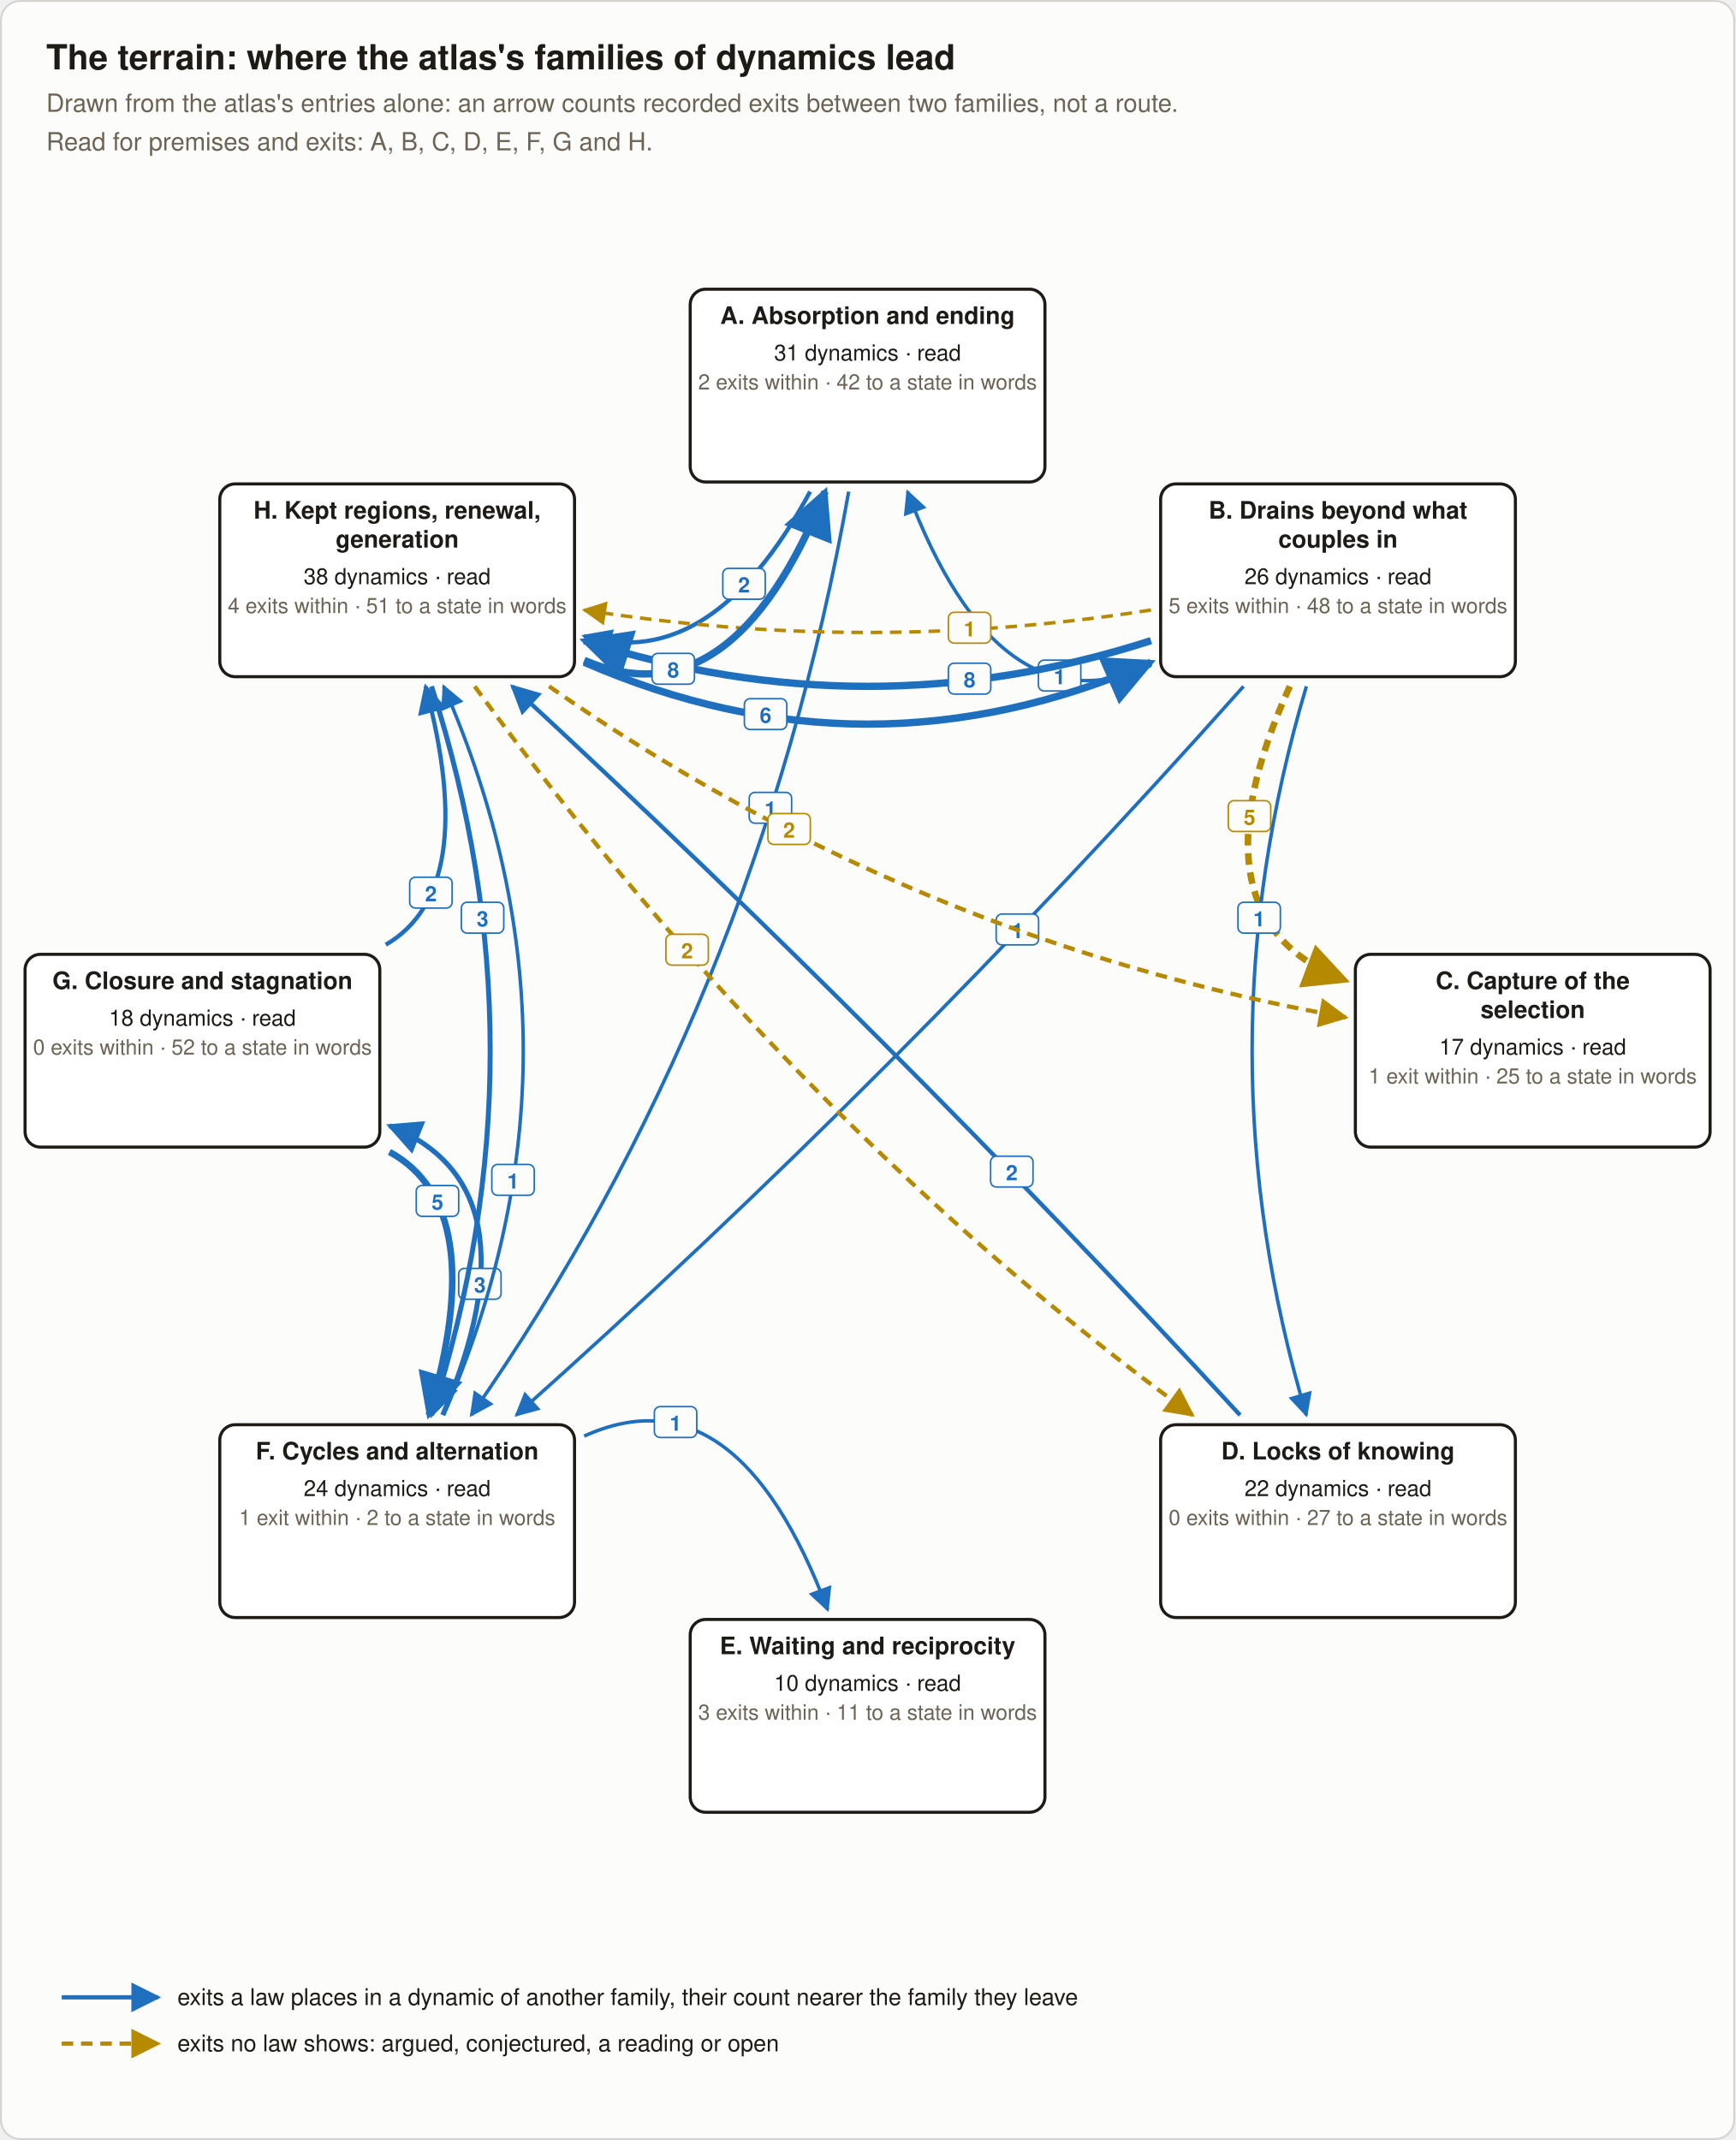
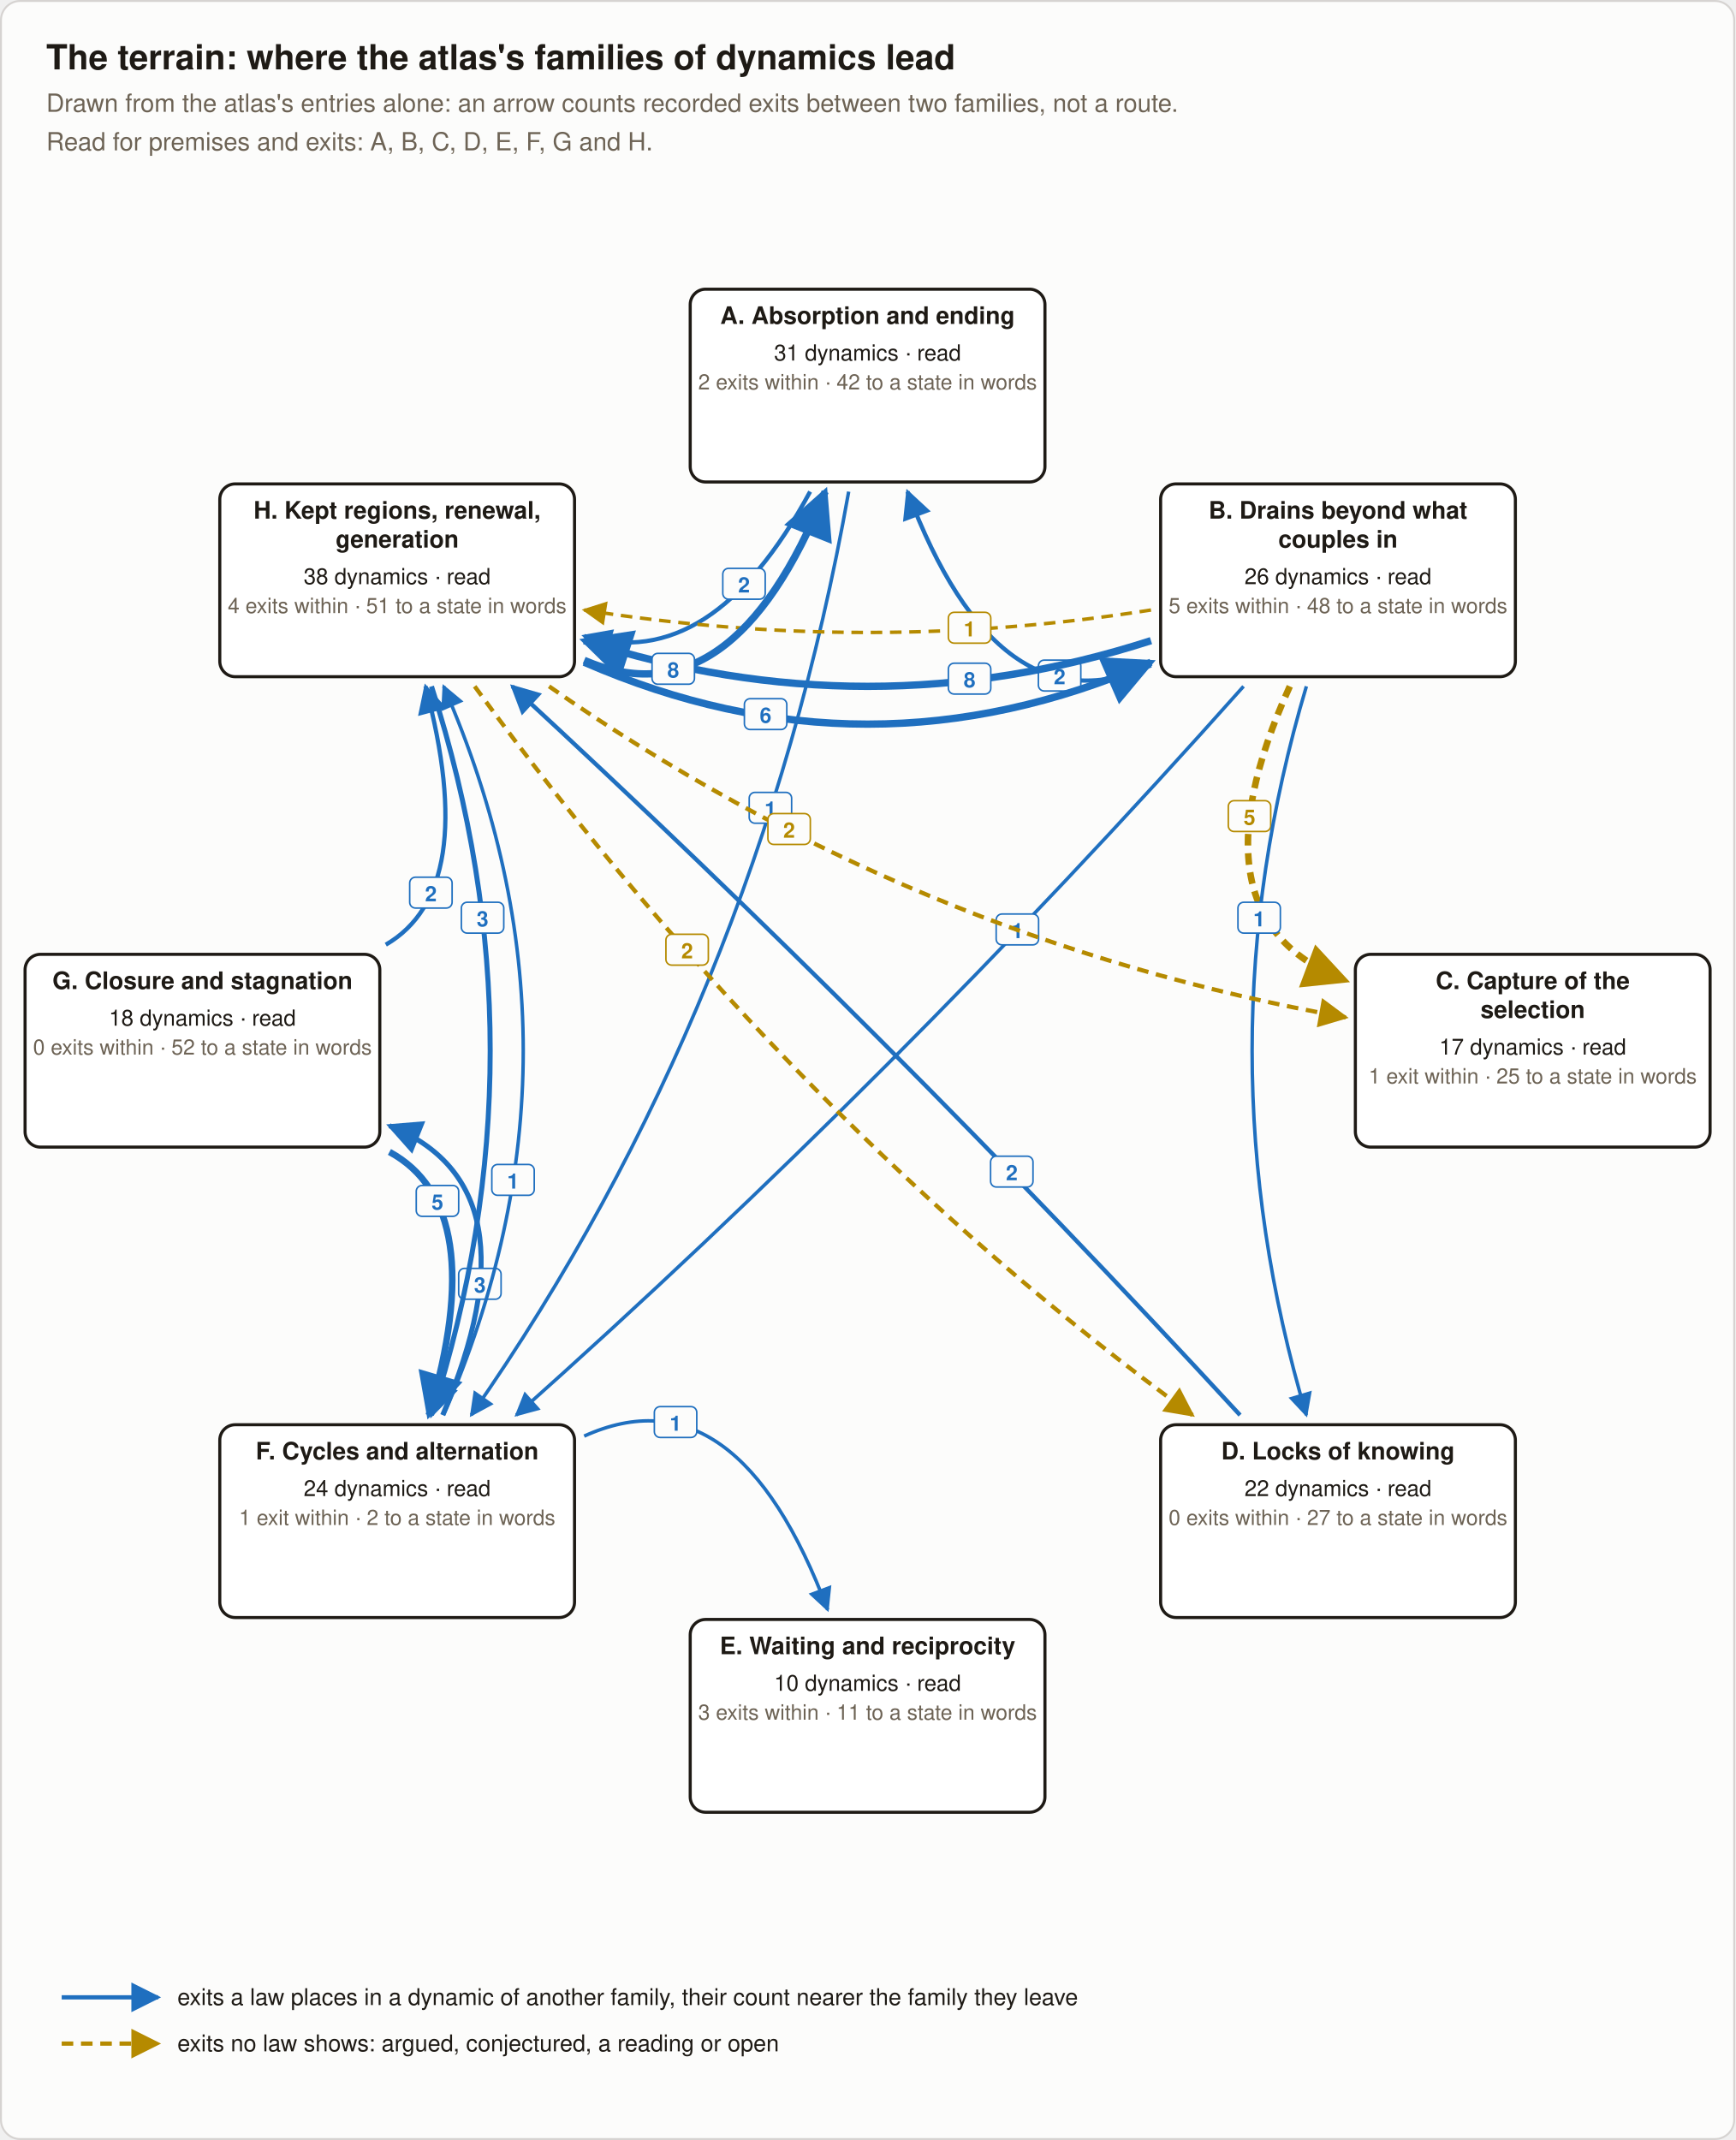
<svg xmlns="http://www.w3.org/2000/svg" viewBox="0 0 900 1110" width="900" height="1110" role="img" aria-labelledby="ts-title ts-desc" font-family="Helvetica, Arial, 'PingFang SC', 'Hiragino Sans GB', 'Noto Sans CJK SC', sans-serif">
  <defs>
    <marker id="ts-law" viewBox="0 0 10 10" refX="9" refY="5" markerWidth="7" markerHeight="7" orient="auto-start-reverse">
      <path d="M0,0 L10,5 L0,10 z" fill="#1f6fbf" />
    </marker>
    <marker id="ts-reading" viewBox="0 0 10 10" refX="9" refY="5" markerWidth="7" markerHeight="7" orient="auto-start-reverse">
      <path d="M0,0 L10,5 L0,10 z" fill="#b58a00" />
    </marker>
  </defs>
  <rect x="0.5" y="0.5" width="899" height="1109" rx="10" fill="#fcfcfb" stroke="#d6d3d1" />
  <text x="24.0" y="36.0" font-size="18" font-weight="bold" text-anchor="start" fill="#1e1a15">The terrain: where the atlas's families of dynamics lead</text>
  <text x="24.0" y="58.0" font-size="13" text-anchor="start" fill="#6d6355">Drawn from the atlas's entries alone: an arrow counts recorded exits between two families, not a route.</text>
  <text x="24.0" y="78.0" font-size="13" text-anchor="start" fill="#6d6355">Read for premises and exits: A, B, C, D, E, F, G and H.</text>
  <path d="M440.2,255.0 Q392.9,521.3 244.4,734.0" fill="none" stroke="#1f6fbf" stroke-width="1.8" marker-end="url(#ts-law)" />
  <rect x="388.6" y="411.0" width="22" height="16" rx="3" fill="#fcfcfb" stroke="#1f6fbf" stroke-width="0.8" />
  <text x="399.6" y="423.5" font-size="11" font-weight="bold" text-anchor="middle" fill="#1f6fbf">1</text>
  <path d="M420.2,255.0 Q369.0,349.5 303.0,329.9" fill="none" stroke="#1f6fbf" stroke-width="2.2" marker-end="url(#ts-law)" />
  <rect x="374.9" y="294.8" width="22" height="16" rx="3" fill="#fcfcfb" stroke="#1f6fbf" stroke-width="0.8" />
  <text x="385.9" y="307.3" font-size="11" font-weight="bold" text-anchor="middle" fill="#1f6fbf">2</text>
-   <path d="M597.0,345.1 Q518.0,380.9 470.7,255.0" fill="none" stroke="#1f6fbf" stroke-width="1.8" marker-end="url(#ts-law)" />
+   <path d="M597.0,345.1 Q518.0,380.9 470.7,255.0" fill="none" stroke="#1f6fbf" stroke-width="2.2" marker-end="url(#ts-law)" />
  <rect x="538.6" y="342.4" width="22" height="16" rx="3" fill="#fcfcfb" stroke="#1f6fbf" stroke-width="0.8" />
-   <text x="549.6" y="354.9" font-size="11" font-weight="bold" text-anchor="middle" fill="#1f6fbf">1</text>
+   <text x="549.6" y="354.9" font-size="11" font-weight="bold" text-anchor="middle" fill="#1f6fbf">2</text>
  <path d="M669.0,356.0 Q614.1,477.0 698.0,508.6" fill="none" stroke="#b58a00" stroke-width="3.4" stroke-dasharray="6 4" marker-end="url(#ts-reading)" />
  <rect x="637.1" y="415.3" width="22" height="16" rx="3" fill="#fcfcfb" stroke="#b58a00" stroke-width="0.8" />
  <text x="648.1" y="427.8" font-size="11" font-weight="bold" text-anchor="middle" fill="#b58a00">5</text>
  <path d="M677.6,356.0 Q621.3,545.0 677.6,734.0" fill="none" stroke="#1f6fbf" stroke-width="1.8" marker-end="url(#ts-law)" />
  <rect x="642.1" y="468.0" width="22" height="16" rx="3" fill="#fcfcfb" stroke="#1f6fbf" stroke-width="0.8" />
  <text x="653.1" y="480.5" font-size="11" font-weight="bold" text-anchor="middle" fill="#1f6fbf">1</text>
  <path d="M645.0,356.0 Q464.1,559.1 267.8,734.0" fill="none" stroke="#1f6fbf" stroke-width="1.8" marker-end="url(#ts-law)" />
  <rect x="516.7" y="474.1" width="22" height="16" rx="3" fill="#fcfcfb" stroke="#1f6fbf" stroke-width="0.8" />
  <text x="527.7" y="486.6" font-size="11" font-weight="bold" text-anchor="middle" fill="#1f6fbf">1</text>
  <path d="M597.0,332.3 Q450.0,379.7 303.0,332.3" fill="none" stroke="#1f6fbf" stroke-width="3.8" marker-end="url(#ts-law)" />
  <rect x="491.9" y="344.0" width="22" height="16" rx="3" fill="#fcfcfb" stroke="#1f6fbf" stroke-width="0.8" />
  <text x="502.9" y="356.5" font-size="11" font-weight="bold" text-anchor="middle" fill="#1f6fbf">8</text>
  <path d="M597.0,316.4 Q450.0,339.7 303.0,316.4" fill="none" stroke="#b58a00" stroke-width="1.8" stroke-dasharray="6 4" marker-end="url(#ts-reading)" />
  <rect x="491.9" y="317.6" width="22" height="16" rx="3" fill="#fcfcfb" stroke="#b58a00" stroke-width="0.8" />
  <text x="502.9" y="330.1" font-size="11" font-weight="bold" text-anchor="middle" fill="#b58a00">1</text>
  <path d="M643.2,734.0 Q459.9,535.1 265.7,356.0" fill="none" stroke="#1f6fbf" stroke-width="2.2" marker-end="url(#ts-law)" />
  <rect x="513.8" y="599.7" width="22" height="16" rx="3" fill="#fcfcfb" stroke="#1f6fbf" stroke-width="0.8" />
  <text x="524.8" y="612.2" font-size="11" font-weight="bold" text-anchor="middle" fill="#1f6fbf">2</text>
  <path d="M303.0,744.9 Q382.0,709.1 429.3,835.0" fill="none" stroke="#1f6fbf" stroke-width="1.8" marker-end="url(#ts-law)" />
  <rect x="339.4" y="729.6" width="22" height="16" rx="3" fill="#fcfcfb" stroke="#1f6fbf" stroke-width="0.8" />
  <text x="350.4" y="742.1" font-size="11" font-weight="bold" text-anchor="middle" fill="#1f6fbf">1</text>
  <path d="M229.6,734.0 Q280.4,615.3 202.0,583.9" fill="none" stroke="#1f6fbf" stroke-width="2.6" marker-end="url(#ts-law)" />
  <rect x="237.9" y="657.9" width="22" height="16" rx="3" fill="#fcfcfb" stroke="#1f6fbf" stroke-width="0.8" />
  <text x="248.9" y="670.4" font-size="11" font-weight="bold" text-anchor="middle" fill="#1f6fbf">3</text>
  <path d="M230.1,734.0 Q312.7,545.0 230.1,356.0" fill="none" stroke="#1f6fbf" stroke-width="1.8" marker-end="url(#ts-law)" />
  <rect x="255.1" y="604.0" width="22" height="16" rx="3" fill="#fcfcfb" stroke="#1f6fbf" stroke-width="0.8" />
  <text x="266.1" y="616.5" font-size="11" font-weight="bold" text-anchor="middle" fill="#1f6fbf">1</text>
  <path d="M202.0,597.5 Q254.5,626.0 222.4,734.0" fill="none" stroke="#1f6fbf" stroke-width="3.4" marker-end="url(#ts-law)" />
  <rect x="215.9" y="614.9" width="22" height="16" rx="3" fill="#fcfcfb" stroke="#1f6fbf" stroke-width="0.8" />
  <text x="226.9" y="627.4" font-size="11" font-weight="bold" text-anchor="middle" fill="#1f6fbf">5</text>
  <path d="M200.1,490.0 Q248.9,461.7 220.7,356.0" fill="none" stroke="#1f6fbf" stroke-width="2.2" marker-end="url(#ts-law)" />
  <rect x="212.5" y="455.0" width="22" height="16" rx="3" fill="#fcfcfb" stroke="#1f6fbf" stroke-width="0.8" />
  <text x="223.5" y="467.5" font-size="11" font-weight="bold" text-anchor="middle" fill="#1f6fbf">2</text>
  <path d="M303.0,342.5 Q379.7,375.4 428.0,255.0" fill="none" stroke="#1f6fbf" stroke-width="3.8" marker-end="url(#ts-law)" />
  <rect x="338.2" y="338.9" width="22" height="16" rx="3" fill="#fcfcfb" stroke="#1f6fbf" stroke-width="0.8" />
  <text x="349.2" y="351.4" font-size="11" font-weight="bold" text-anchor="middle" fill="#1f6fbf">8</text>
  <path d="M303.0,343.5 Q450.0,407.7 597.0,343.5" fill="none" stroke="#1f6fbf" stroke-width="3.8" marker-end="url(#ts-law)" />
  <rect x="386.1" y="362.4" width="22" height="16" rx="3" fill="#fcfcfb" stroke="#1f6fbf" stroke-width="0.8" />
  <text x="397.1" y="374.9" font-size="11" font-weight="bold" text-anchor="middle" fill="#1f6fbf">6</text>
  <path d="M284.8,356.0 Q473.7,487.9 698.0,527.7" fill="none" stroke="#b58a00" stroke-width="2.2" stroke-dasharray="6 4" marker-end="url(#ts-reading)" />
  <rect x="398.3" y="422.0" width="22" height="16" rx="3" fill="#fcfcfb" stroke="#b58a00" stroke-width="0.8" />
  <text x="409.3" y="434.5" font-size="11" font-weight="bold" text-anchor="middle" fill="#b58a00">2</text>
  <path d="M246.2,356.0 Q411.8,583.2 618.5,734.0" fill="none" stroke="#b58a00" stroke-width="2.2" stroke-dasharray="6 4" marker-end="url(#ts-reading)" />
  <rect x="345.4" y="484.6" width="22" height="16" rx="3" fill="#fcfcfb" stroke="#b58a00" stroke-width="0.8" />
  <text x="356.4" y="497.1" font-size="11" font-weight="bold" text-anchor="middle" fill="#b58a00">2</text>
  <path d="M223.8,356.0 Q284.7,545.0 223.8,734.0" fill="none" stroke="#1f6fbf" stroke-width="2.6" marker-end="url(#ts-law)" />
  <rect x="239.3" y="468.0" width="22" height="16" rx="3" fill="#fcfcfb" stroke="#1f6fbf" stroke-width="0.8" />
  <text x="250.3" y="480.5" font-size="11" font-weight="bold" text-anchor="middle" fill="#1f6fbf">3</text>
  <rect x="358.0" y="150.0" width="184" height="100" rx="8" fill="#ffffff" stroke="#1e1a15" stroke-width="1.6" />
  <text x="450.0" y="168.0" font-size="12.5" font-weight="bold" text-anchor="middle" fill="#1e1a15">A. Absorption and ending</text>
  <text x="450.0" y="187.0" font-size="11.5" text-anchor="middle" fill="#1e1a15">31 dynamics · read</text>
  <text x="450.0" y="202.0" font-size="11" text-anchor="middle" fill="#6d6355">2 exits within · 42 to a state in words</text>
  <rect x="602.0" y="251.0" width="184" height="100" rx="8" fill="#ffffff" stroke="#1e1a15" stroke-width="1.6" />
  <text x="694.0" y="269.0" font-size="12.5" font-weight="bold" text-anchor="middle" fill="#1e1a15">B. Drains beyond what</text>
  <text x="694.0" y="284.0" font-size="12.5" font-weight="bold" text-anchor="middle" fill="#1e1a15">couples in</text>
  <text x="694.0" y="303.0" font-size="11.5" text-anchor="middle" fill="#1e1a15">26 dynamics · read</text>
  <text x="694.0" y="318.0" font-size="11" text-anchor="middle" fill="#6d6355">5 exits within · 48 to a state in words</text>
  <rect x="703.0" y="495.0" width="184" height="100" rx="8" fill="#ffffff" stroke="#1e1a15" stroke-width="1.6" />
  <text x="795.0" y="513.0" font-size="12.5" font-weight="bold" text-anchor="middle" fill="#1e1a15">C. Capture of the</text>
  <text x="795.0" y="528.0" font-size="12.5" font-weight="bold" text-anchor="middle" fill="#1e1a15">selection</text>
  <text x="795.0" y="547.0" font-size="11.5" text-anchor="middle" fill="#1e1a15">17 dynamics · read</text>
  <text x="795.0" y="562.0" font-size="11" text-anchor="middle" fill="#6d6355">1 exit within · 25 to a state in words</text>
  <rect x="602.0" y="739.0" width="184" height="100" rx="8" fill="#ffffff" stroke="#1e1a15" stroke-width="1.6" />
  <text x="694.0" y="757.0" font-size="12.5" font-weight="bold" text-anchor="middle" fill="#1e1a15">D. Locks of knowing</text>
  <text x="694.0" y="776.0" font-size="11.5" text-anchor="middle" fill="#1e1a15">22 dynamics · read</text>
  <text x="694.0" y="791.0" font-size="11" text-anchor="middle" fill="#6d6355">0 exits within · 27 to a state in words</text>
  <rect x="358.0" y="840.0" width="184" height="100" rx="8" fill="#ffffff" stroke="#1e1a15" stroke-width="1.6" />
  <text x="450.0" y="858.0" font-size="12.5" font-weight="bold" text-anchor="middle" fill="#1e1a15">E. Waiting and reciprocity</text>
  <text x="450.0" y="877.0" font-size="11.5" text-anchor="middle" fill="#1e1a15">10 dynamics · read</text>
  <text x="450.0" y="892.0" font-size="11" text-anchor="middle" fill="#6d6355">3 exits within · 11 to a state in words</text>
  <rect x="114.0" y="739.0" width="184" height="100" rx="8" fill="#ffffff" stroke="#1e1a15" stroke-width="1.6" />
  <text x="206.0" y="757.0" font-size="12.5" font-weight="bold" text-anchor="middle" fill="#1e1a15">F. Cycles and alternation</text>
  <text x="206.0" y="776.0" font-size="11.5" text-anchor="middle" fill="#1e1a15">24 dynamics · read</text>
  <text x="206.0" y="791.0" font-size="11" text-anchor="middle" fill="#6d6355">1 exit within · 2 to a state in words</text>
  <rect x="13.0" y="495.0" width="184" height="100" rx="8" fill="#ffffff" stroke="#1e1a15" stroke-width="1.6" />
  <text x="105.0" y="513.0" font-size="12.5" font-weight="bold" text-anchor="middle" fill="#1e1a15">G. Closure and stagnation</text>
  <text x="105.0" y="532.0" font-size="11.5" text-anchor="middle" fill="#1e1a15">18 dynamics · read</text>
  <text x="105.0" y="547.0" font-size="11" text-anchor="middle" fill="#6d6355">0 exits within · 52 to a state in words</text>
  <rect x="114.0" y="251.0" width="184" height="100" rx="8" fill="#ffffff" stroke="#1e1a15" stroke-width="1.6" />
  <text x="206.0" y="269.0" font-size="12.5" font-weight="bold" text-anchor="middle" fill="#1e1a15">H. Kept regions, renewal,</text>
  <text x="206.0" y="284.0" font-size="12.5" font-weight="bold" text-anchor="middle" fill="#1e1a15">generation</text>
  <text x="206.0" y="303.0" font-size="11.5" text-anchor="middle" fill="#1e1a15">38 dynamics · read</text>
  <text x="206.0" y="318.0" font-size="11" text-anchor="middle" fill="#6d6355">4 exits within · 51 to a state in words</text>
  <line x1="32" y1="1036" x2="82" y2="1036" stroke="#1f6fbf" stroke-width="2.2" marker-end="url(#ts-law)" />
  <text x="92.0" y="1040.0" font-size="12" text-anchor="start" fill="#1e1a15">exits a law places in a dynamic of another family, their count nearer the family they leave</text>
  <line x1="32" y1="1060" x2="82" y2="1060" stroke="#b58a00" stroke-width="2.2" stroke-dasharray="6 4" marker-end="url(#ts-reading)" />
  <text x="92.0" y="1064.0" font-size="12" text-anchor="start" fill="#1e1a15">exits no law shows: argued, conjectured, a reading or open</text>
</svg>
